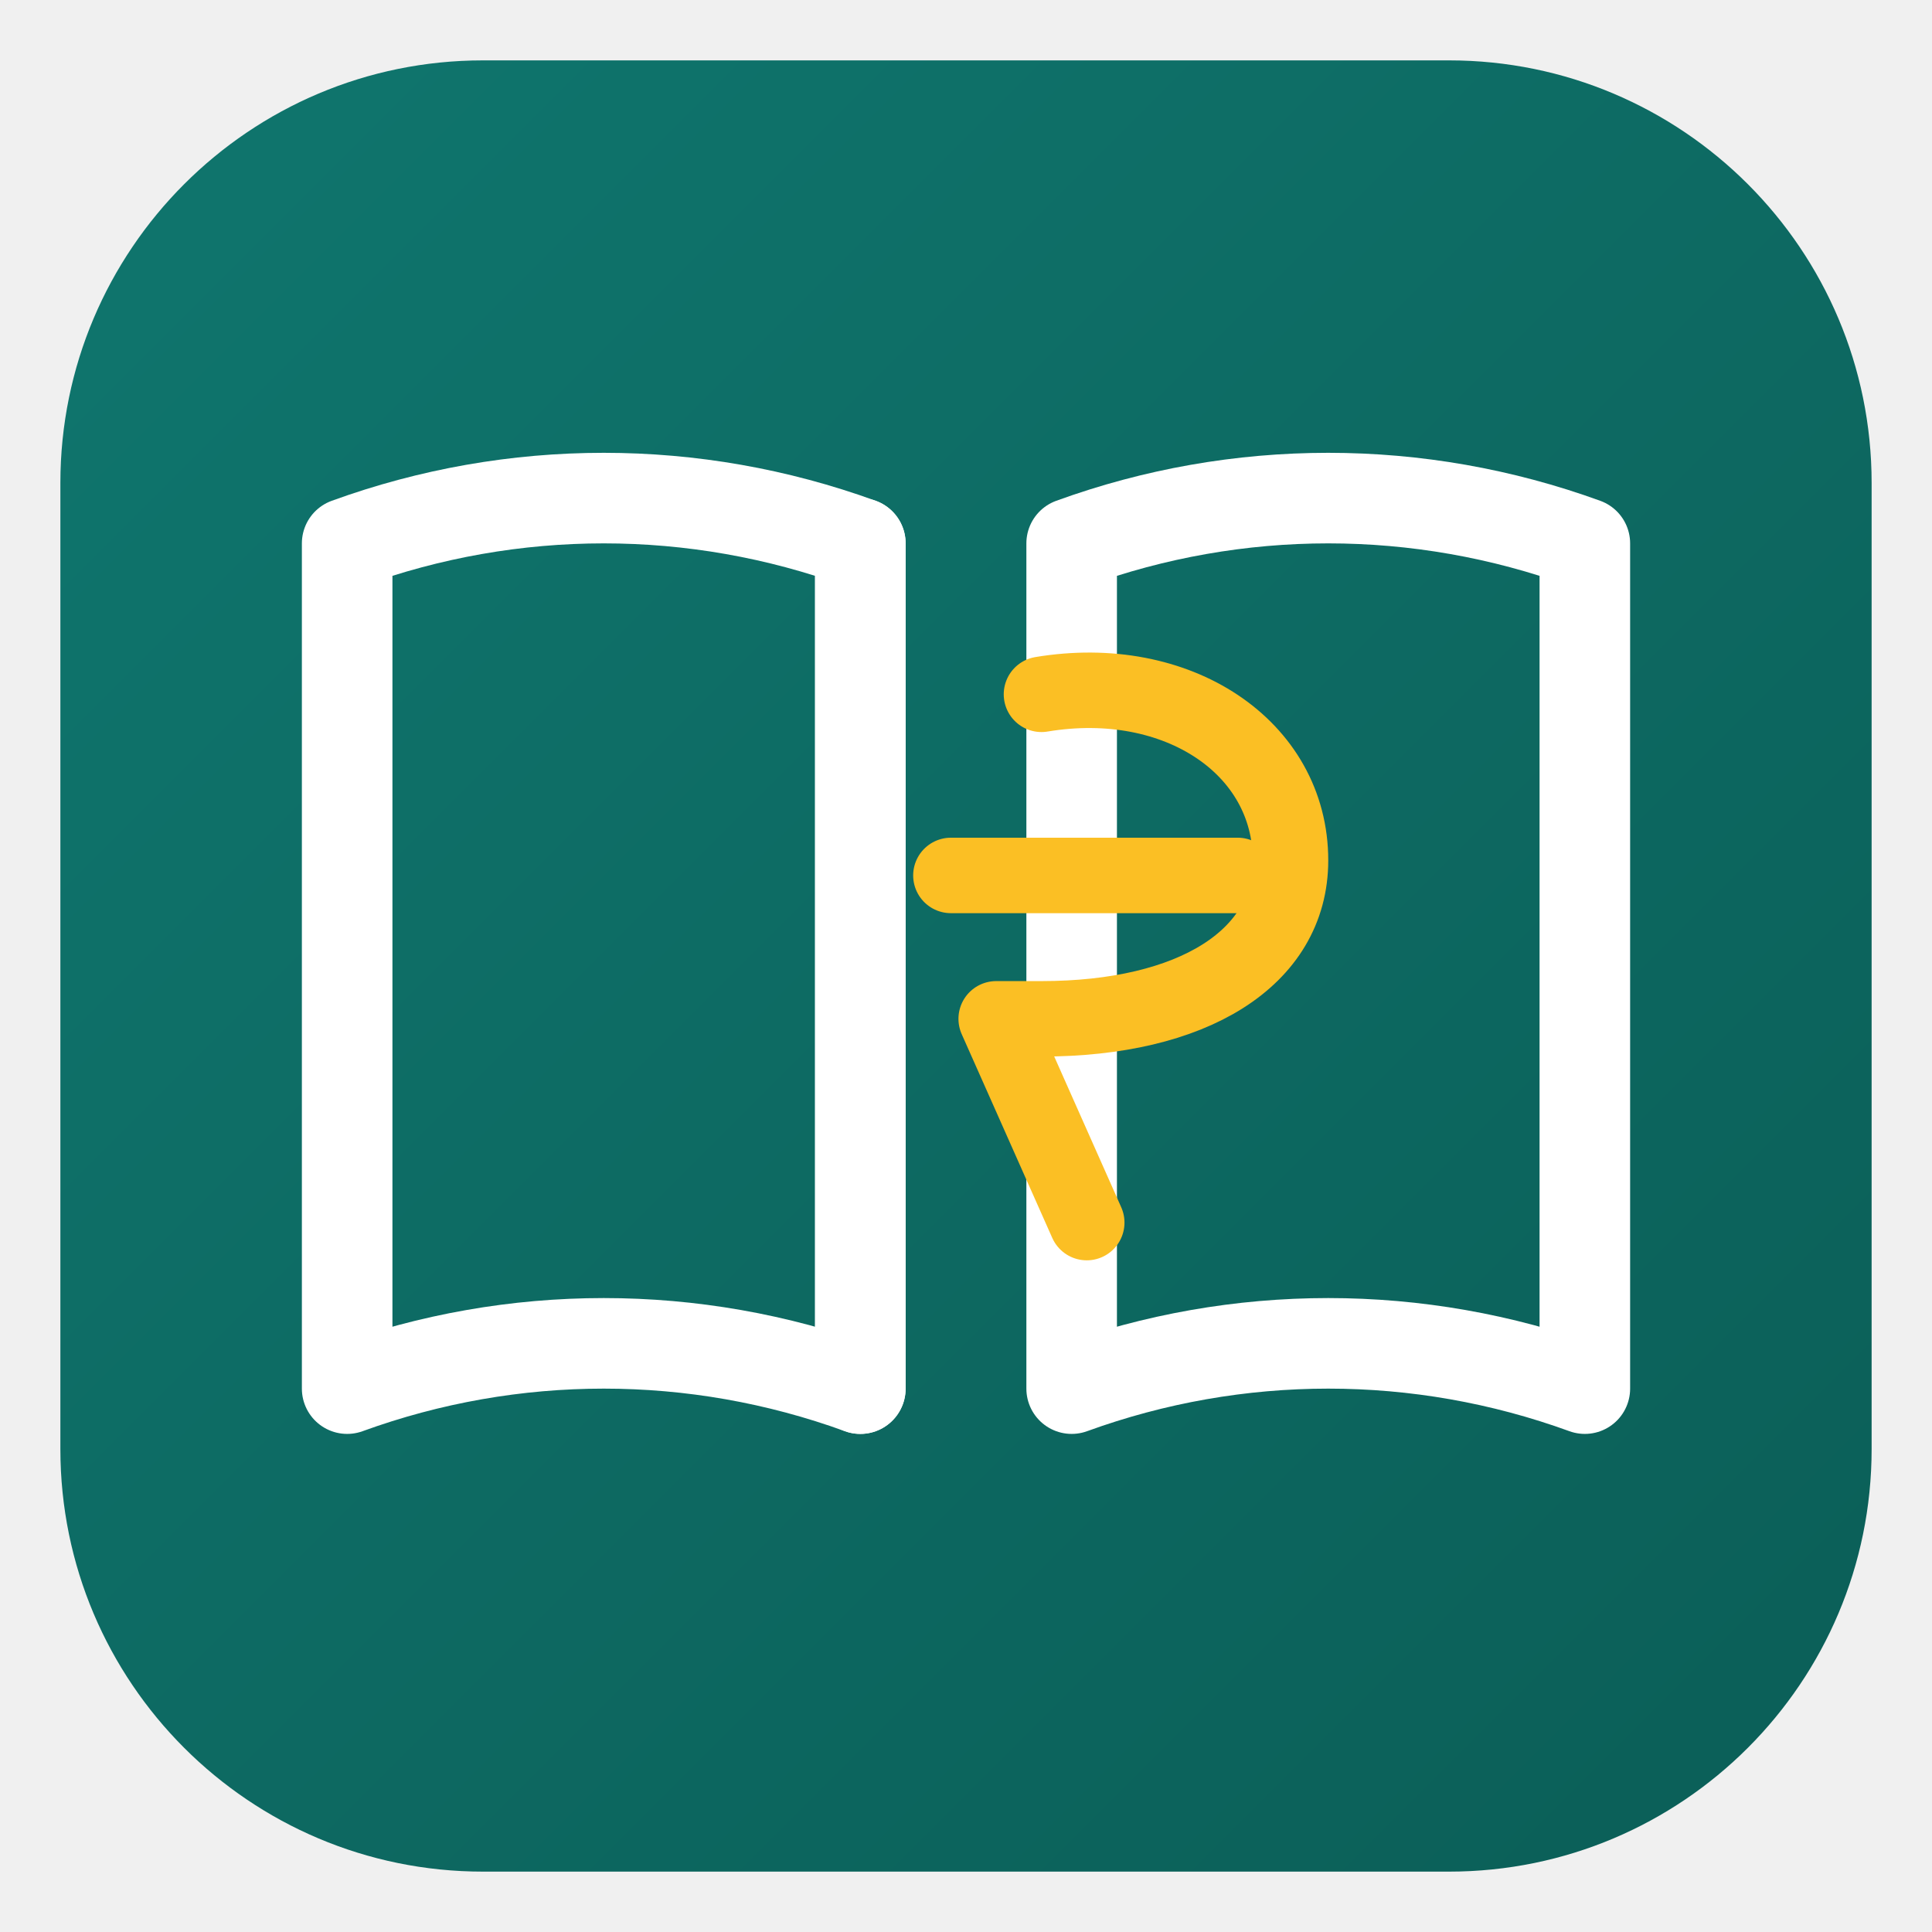
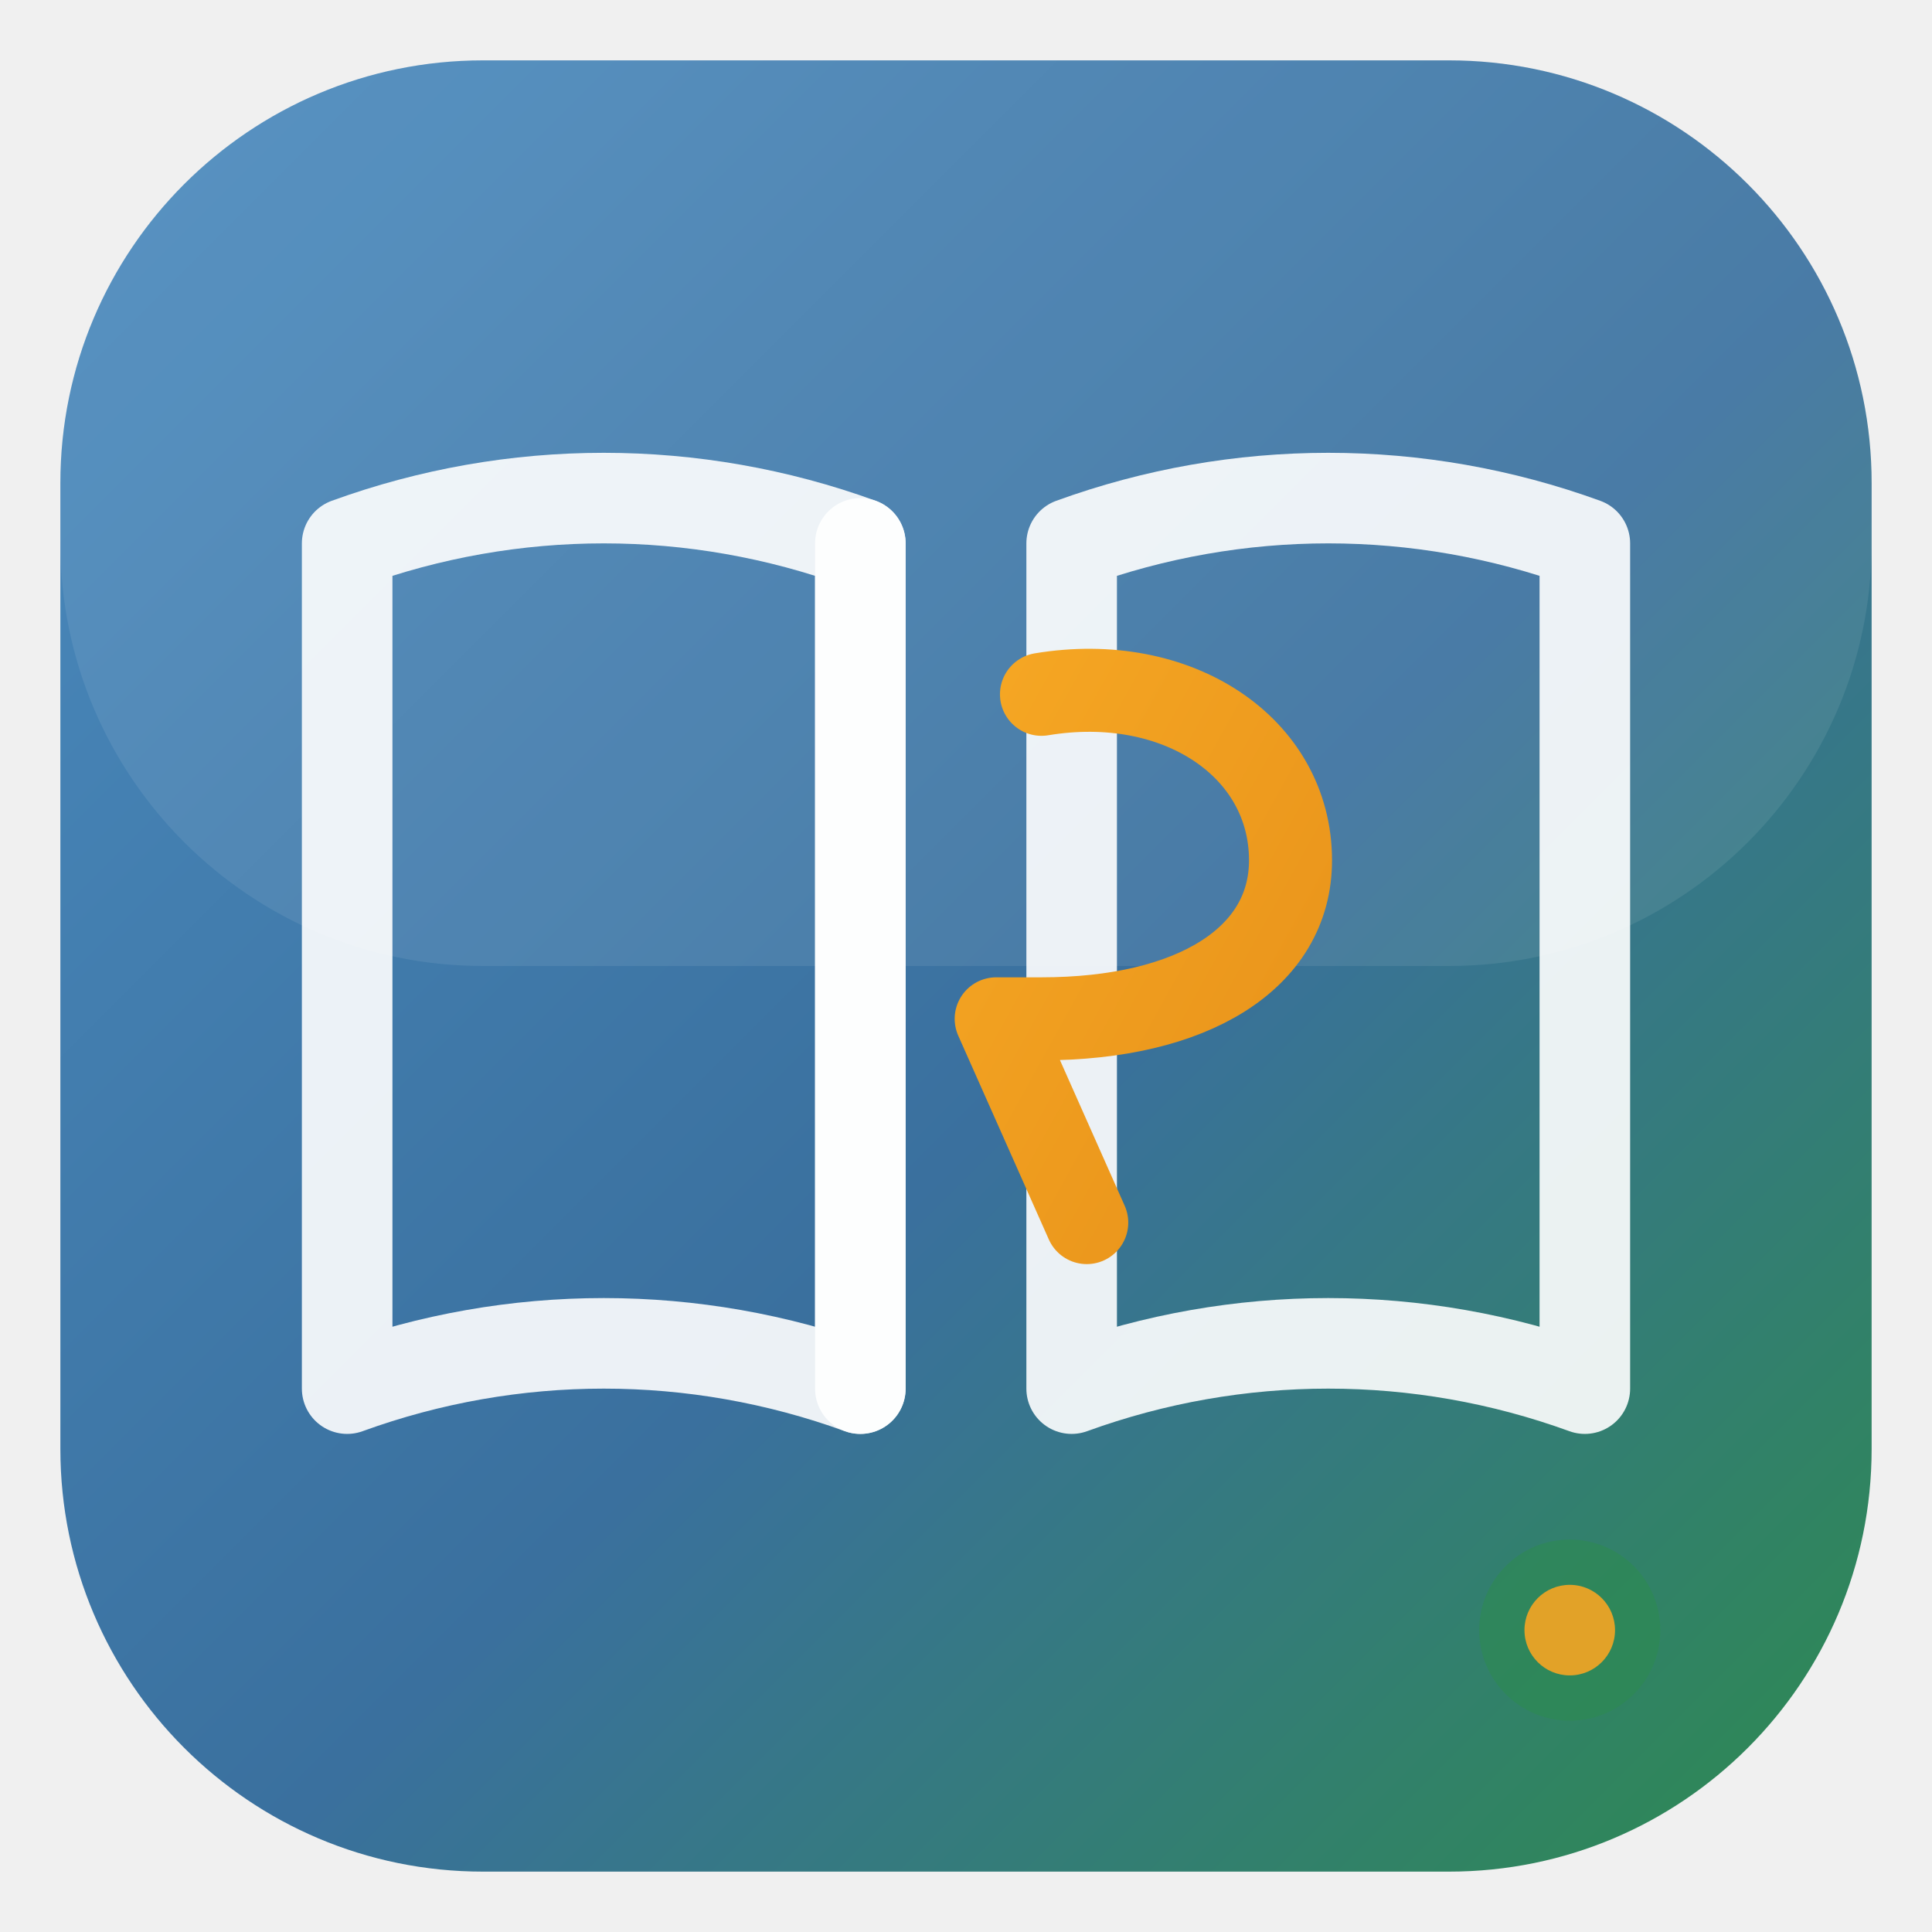
<svg xmlns="http://www.w3.org/2000/svg" viewBox="0 0 256 256" width="256" height="256" role="img" aria-labelledby="title">
  <defs>
    <linearGradient id="bg" x1="0" y1="0" x2="1" y2="1">
-       <stop offset="0" stop-color="#0f766e" />
-       <stop offset="1" stop-color="#0b5e57" />
+       <stop offset="0" stop-color="#4b8bbf" />
+       <stop offset="0.55" stop-color="#3a709e" />
+       <stop offset="1" stop-color="#2d8a4e" />
+     </linearGradient>
+     <linearGradient id="amber" x1="0" y1="0" x2="1" y2="1">
+       <stop offset="0" stop-color="#f5a623" />
+       <stop offset="1" stop-color="#e8921a" />
    </linearGradient>
  </defs>
  <rect x="8" y="8" width="240" height="240" rx="56" fill="url(#bg)" />
-   <path d="M46 72c22-8 46-8 68 0v112c-22-8-46-8-68 0V72z" fill="none" stroke="#ffffff" stroke-width="12" stroke-linejoin="round" />
-   <path d="M210 72c-22-8-46-8-68 0v112c22-8 46-8 68 0V72z" fill="none" stroke="#ffffff" stroke-width="12" stroke-linejoin="round" />
-   <path d="M114 72v112" stroke="#ffffff" stroke-width="12" stroke-linecap="round" />
-   <path d="M138 92c18-3 33 7 33 22 0 13-13 21-33 21h-6l12 27" fill="none" stroke="#fbbf24" stroke-width="10" stroke-linecap="round" stroke-linejoin="round" />
-   <path d="M126 116h38" stroke="#fbbf24" stroke-width="10" stroke-linecap="round" />
+   <rect x="8" y="8" width="240" height="120" rx="56" fill="rgba(255,255,255,0.08)" />
+   <path d="M46 72c22-8 46-8 68 0v112c-22-8-46-8-68 0V72z" fill="none" stroke="rgba(255,255,255,0.9)" stroke-width="12" stroke-linejoin="round" />
+   <path d="M210 72c-22-8-46-8-68 0v112c22-8 46-8 68 0V72z" fill="none" stroke="rgba(255,255,255,0.9)" stroke-width="12" stroke-linejoin="round" />
+   <path d="M114 72v112" stroke="rgba(255,255,255,0.9)" stroke-width="12" stroke-linecap="round" />
+   <path d="M138 92c18-3 33 7 33 22 0 13-13 21-33 21h-6l12 27" fill="none" stroke="url(#amber)" stroke-width="11" stroke-linecap="round" stroke-linejoin="round" />
+   <path d="M126 116h38" stroke="url(#amber)" stroke-width="11" stroke-linecap="round" />
+   <circle cx="208" cy="216" r="12" fill="rgba(45,138,78,0.55)" />
+   <circle cx="208" cy="216" r="6" fill="rgba(245,166,35,0.9)" />
</svg>
